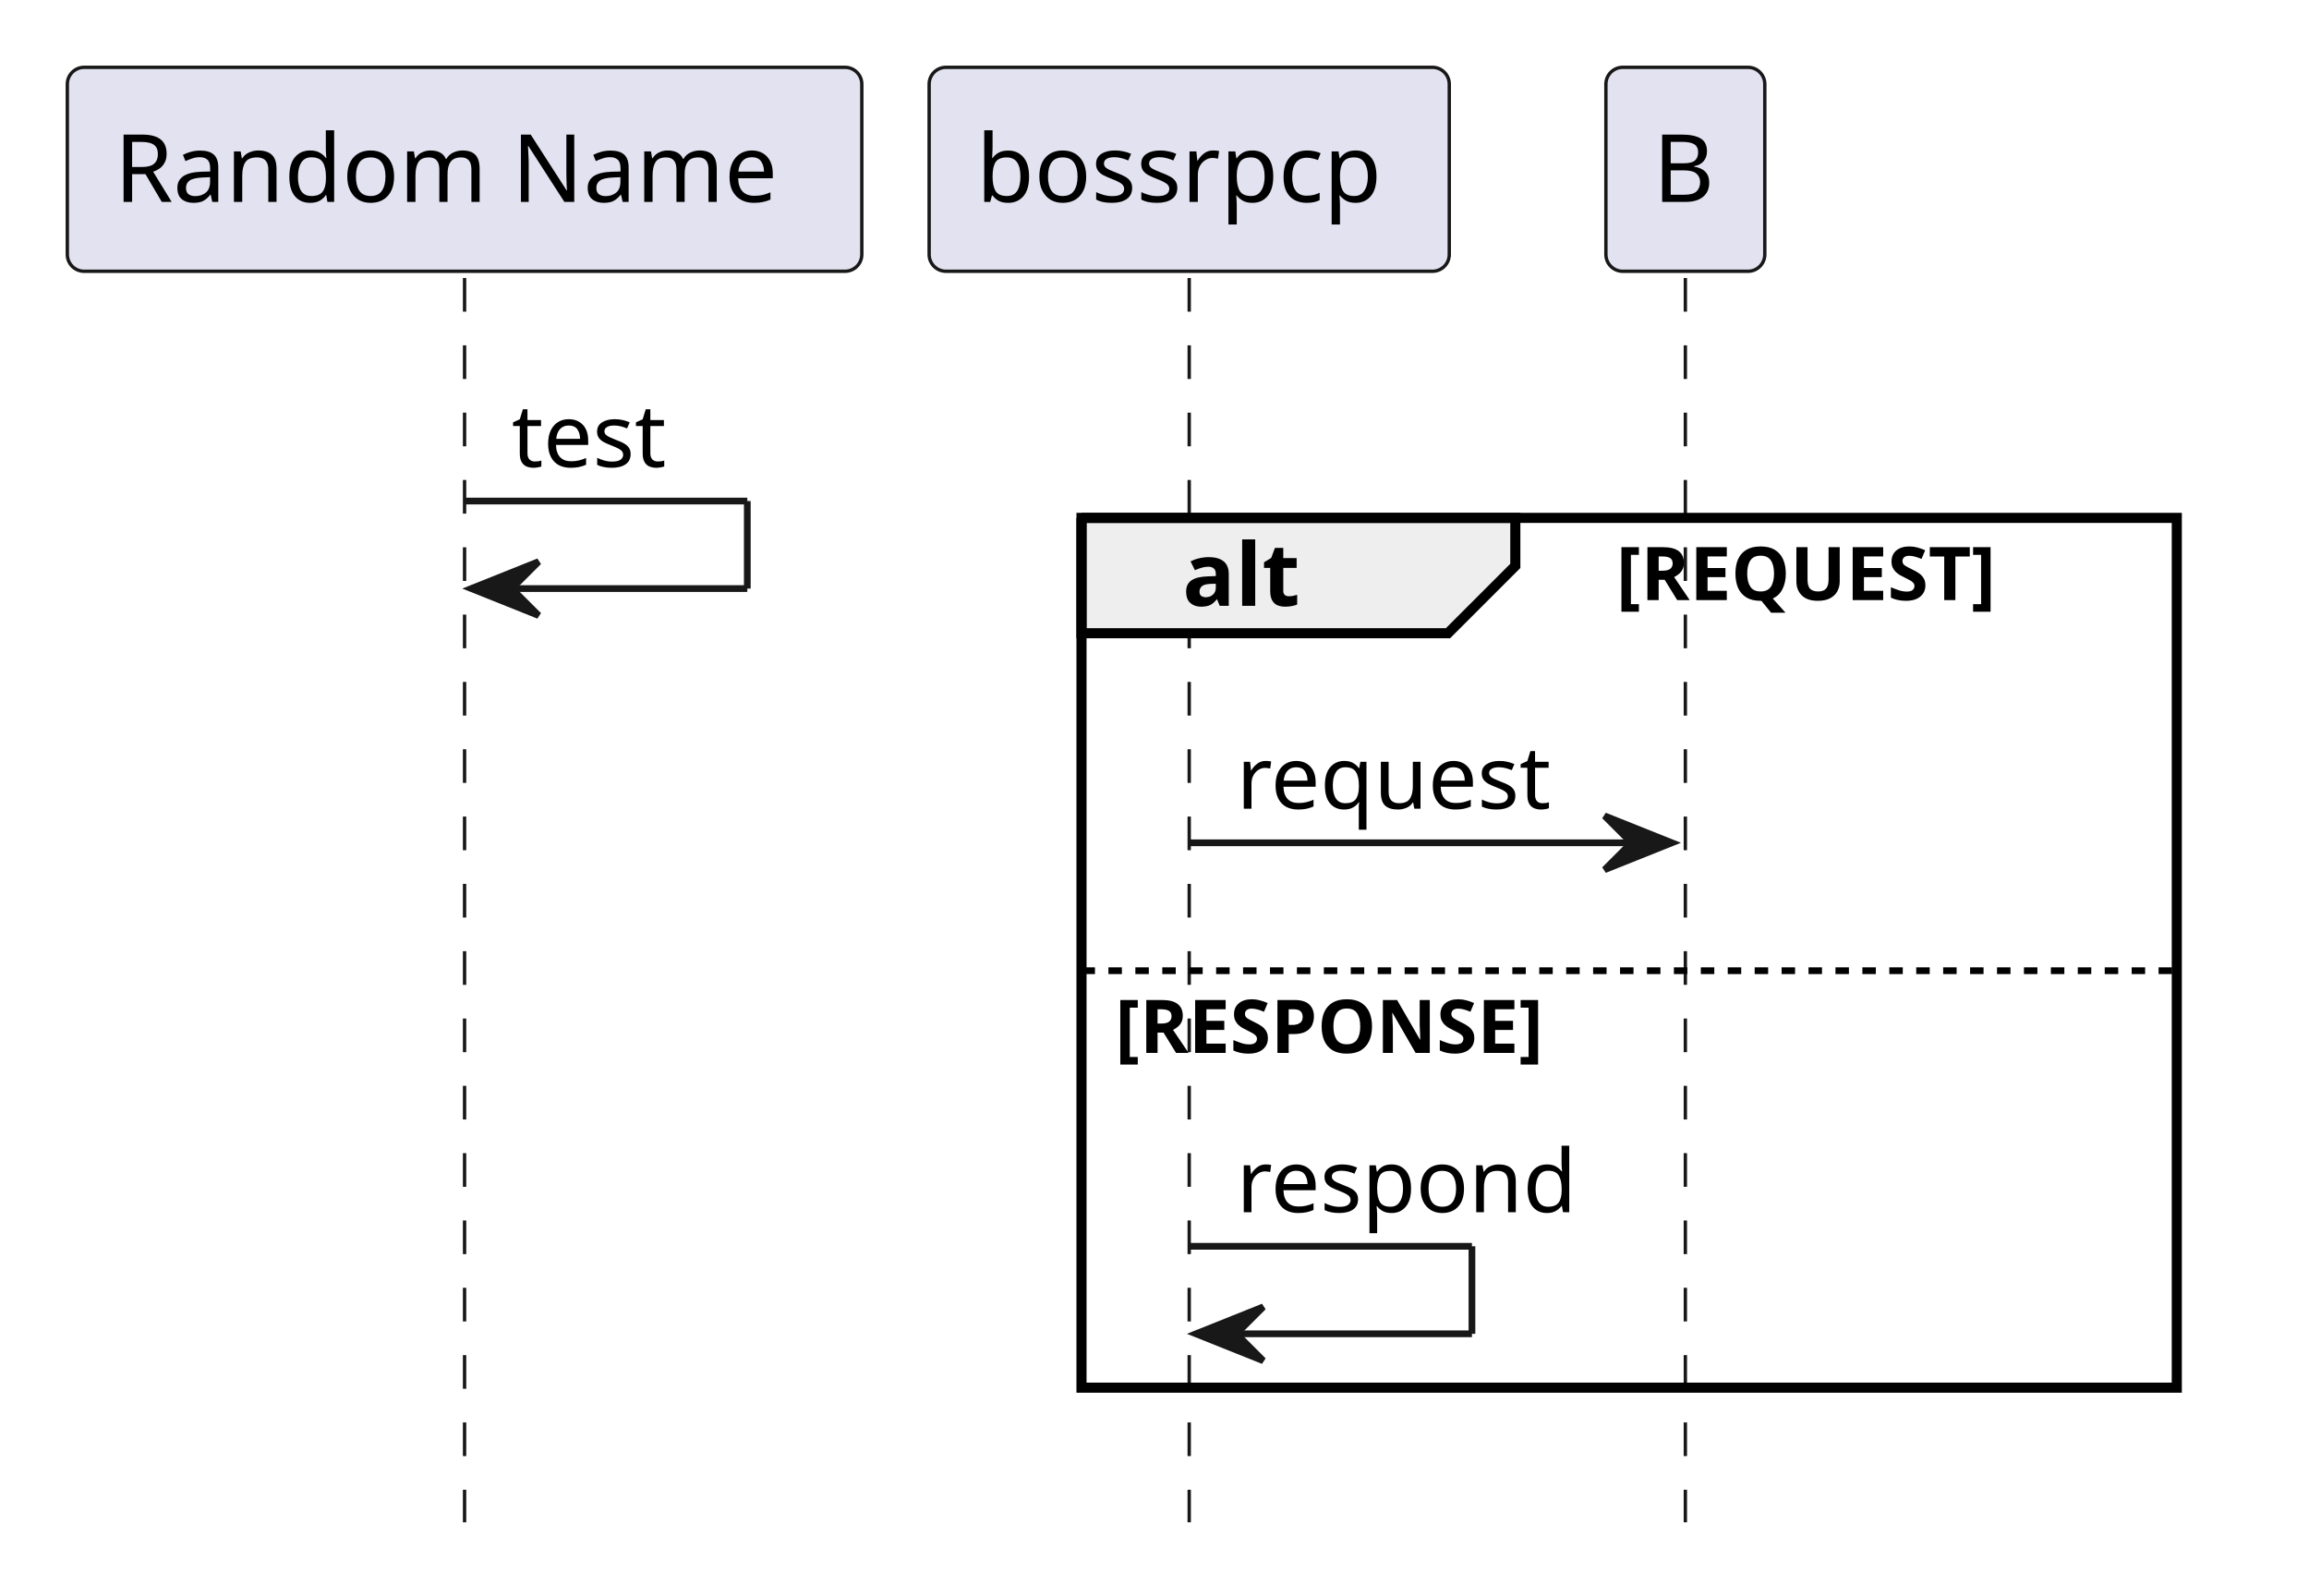
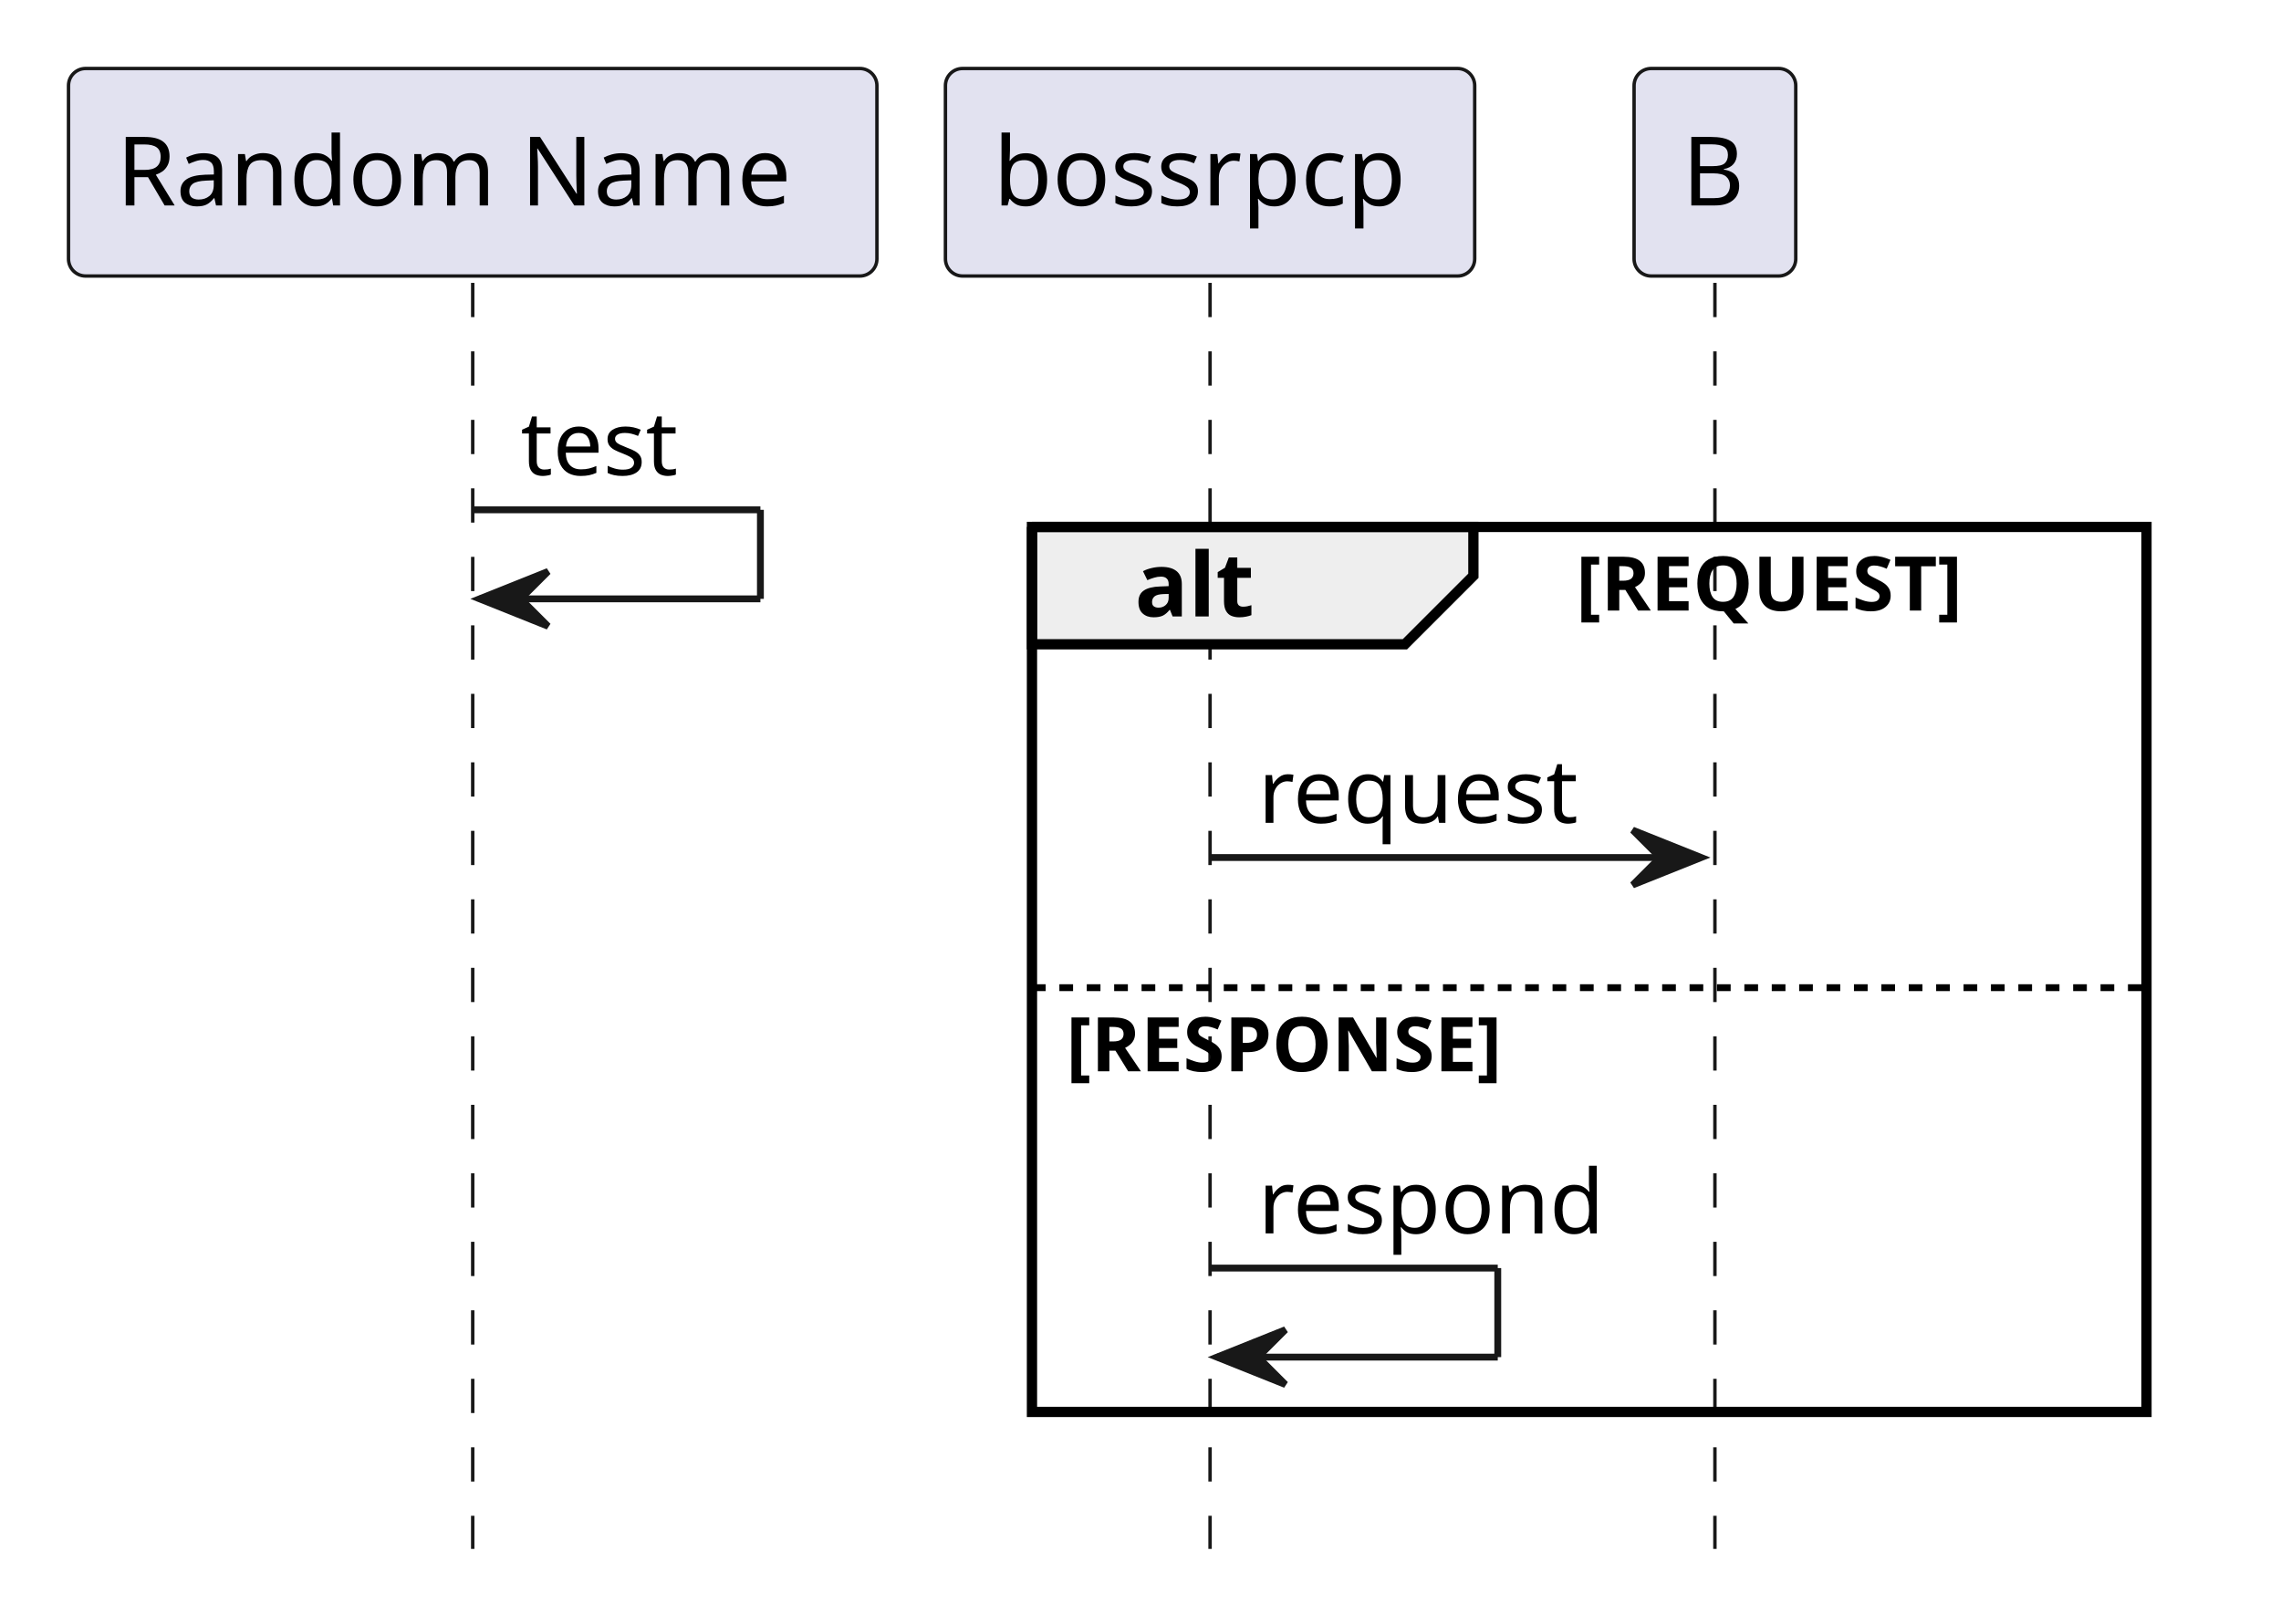
- <svg xmlns="http://www.w3.org/2000/svg" contentStyleType="text/css" data-diagram-type="SEQUENCE" height="237px" preserveAspectRatio="none" style="width:343px;height:237px;background:#FFFFFF;" version="1.1" viewBox="0 0 343 237" width="343px" zoomAndPan="magnify">
+ <svg xmlns="http://www.w3.org/2000/svg" contentStyleType="text/css" data-diagram-type="SEQUENCE" height="237px" preserveAspectRatio="none" style="width:333px;height:237px;background:#FFFFFF;" version="1.1" viewBox="0 0 333 237" width="333px" zoomAndPan="magnify">
  <defs />
  <g>
    <g>
      <rect fill="#000000" fill-opacity="0" height="184.836" width="8" x="65.511" y="41.297" />
      <line style="stroke:#181818;stroke-width:0.5;stroke-dasharray:5,5;" x1="69.011" x2="69.011" y1="41.297" y2="226.133" />
    </g>
    <g>
      <rect fill="#000000" fill-opacity="0" height="184.836" width="8" x="173.156" y="41.297" />
      <line style="stroke:#181818;stroke-width:0.5;stroke-dasharray:5,5;" x1="176.656" x2="176.656" y1="41.297" y2="226.133" />
    </g>
    <g>
      <rect fill="#000000" fill-opacity="0" height="184.836" width="8" x="246.858" y="41.297" />
      <line style="stroke:#181818;stroke-width:0.5;stroke-dasharray:5,5;" x1="250.358" x2="250.358" y1="41.297" y2="226.133" />
    </g>
    <rect fill="#E2E2F0" height="30.297" rx="2.5" ry="2.5" style="stroke:#181818;stroke-width:0.5;" width="118.022" x="10" y="10" />
    <text fill="#000000" font-family="sans-serif" font-size="14" lengthAdjust="spacing" textLength="104.022" x="17" y="29.995">Random Name</text>
    <rect fill="#E2E2F0" height="30.297" rx="2.5" ry="2.5" style="stroke:#181818;stroke-width:0.5;" width="77.267" x="138.023" y="10" />
    <text fill="#000000" font-family="sans-serif" font-size="14" lengthAdjust="spacing" textLength="63.267" x="145.023" y="29.995">bossrpcp</text>
    <rect fill="#E2E2F0" height="30.297" rx="2.5" ry="2.5" style="stroke:#181818;stroke-width:0.5;" width="23.605" x="238.556" y="10" />
    <text fill="#000000" font-family="sans-serif" font-size="14" lengthAdjust="spacing" textLength="9.604" x="245.556" y="29.995">B</text>
-     <path d="M160.656,76.93 L225.099,76.93 L225.099,84.062 L215.099,94.062 L160.656,94.062 L160.656,76.93" fill="#EEEEEE" style="stroke:#000000;stroke-width:1.5;" />
-     <rect fill="none" height="129.203" style="stroke:#000000;stroke-width:1.5;" width="162.705" x="160.656" y="76.93" />
-     <text fill="#000000" font-family="sans-serif" font-size="13" font-weight="700" lengthAdjust="spacing" textLength="19.443" x="175.656" y="89.997">alt</text>
-     <text fill="#000000" font-family="sans-serif" font-size="11" font-weight="700" lengthAdjust="spacing" textLength="67.262" x="240.099" y="89.14">[REQUEST]</text>
-     <line style="stroke:#000000;stroke-width:1;stroke-dasharray:2,2;" x1="160.656" x2="323.361" y1="144.195" y2="144.195" />
-     <text fill="#000000" font-family="sans-serif" font-size="11" font-weight="700" lengthAdjust="spacing" textLength="76.017" x="165.656" y="156.406">[RESPONSE]</text>
+     <path d="M150.656,76.93 L215.099,76.93 L215.099,84.062 L205.099,94.062 L150.656,94.062 L150.656,76.93" fill="#EEEEEE" style="stroke:#000000;stroke-width:1.5;" />
+     <rect fill="none" height="129.203" style="stroke:#000000;stroke-width:1.5;" width="162.705" x="150.656" y="76.93" />
+     <text fill="#000000" font-family="sans-serif" font-size="13" font-weight="700" lengthAdjust="spacing" textLength="19.443" x="165.656" y="89.997">alt</text>
+     <text fill="#000000" font-family="sans-serif" font-size="11" font-weight="700" lengthAdjust="spacing" textLength="67.262" x="230.099" y="89.14">[REQUEST]</text>
+     <line style="stroke:#000000;stroke-width:1;stroke-dasharray:2,2;" x1="150.656" x2="313.361" y1="144.195" y2="144.195" />
+     <text fill="#000000" font-family="sans-serif" font-size="11" font-weight="700" lengthAdjust="spacing" textLength="76.017" x="155.656" y="156.406">[RESPONSE]</text>
    <polygon fill="#181818" points="238.358,121.195,248.358,125.195,238.358,129.195,242.358,125.195" style="stroke:#181818;stroke-width:1;" />
    <line style="stroke:#181818;stroke-width:1;" x1="176.656" x2="244.358" y1="125.195" y2="125.195" />
    <text fill="#000000" font-family="sans-serif" font-size="13" lengthAdjust="spacing" textLength="49.702" x="183.656" y="120.129">request</text>
    <line style="stroke:#181818;stroke-width:1;" x1="176.656" x2="218.656" y1="185.133" y2="185.133" />
    <line style="stroke:#181818;stroke-width:1;" x1="218.656" x2="218.656" y1="185.133" y2="198.133" />
    <line style="stroke:#181818;stroke-width:1;" x1="177.656" x2="218.656" y1="198.133" y2="198.133" />
    <polygon fill="#181818" points="187.656,194.133,177.656,198.133,187.656,202.133,183.656,198.133" style="stroke:#181818;stroke-width:1;" />
    <text fill="#000000" font-family="sans-serif" font-size="13" lengthAdjust="spacing" textLength="52.812" x="183.656" y="180.067">respond</text>
    <line style="stroke:#181818;stroke-width:1;" x1="69.011" x2="111.011" y1="74.43" y2="74.43" />
    <line style="stroke:#181818;stroke-width:1;" x1="111.011" x2="111.011" y1="74.43" y2="87.43" />
    <line style="stroke:#181818;stroke-width:1;" x1="70.011" x2="111.011" y1="87.43" y2="87.43" />
    <polygon fill="#181818" points="80.011,83.43,70.011,87.43,80.011,91.43,76.011,87.43" style="stroke:#181818;stroke-width:1;" />
    <text fill="#000000" font-family="sans-serif" font-size="13" lengthAdjust="spacing" textLength="24.965" x="76.011" y="69.364">test</text>
  </g>
</svg>
